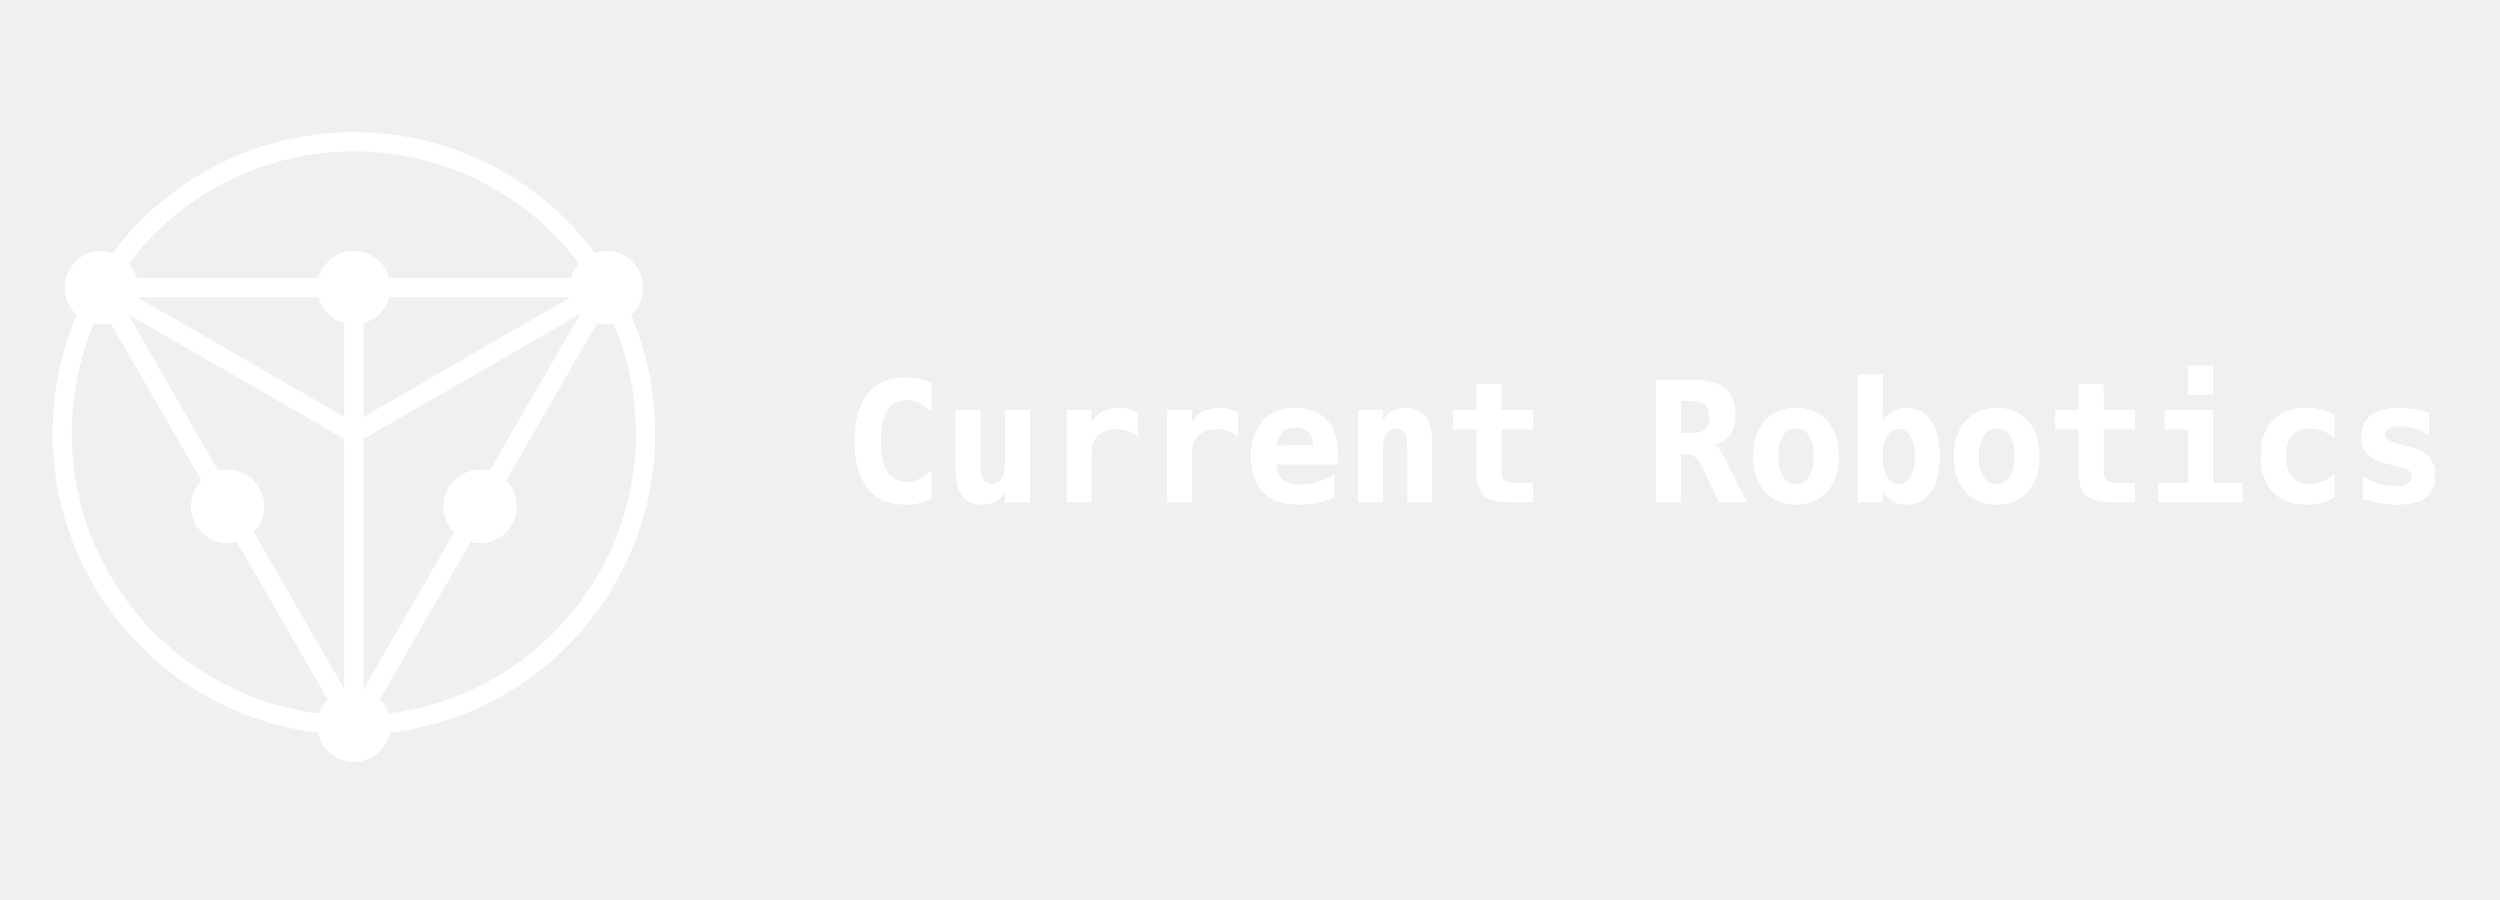
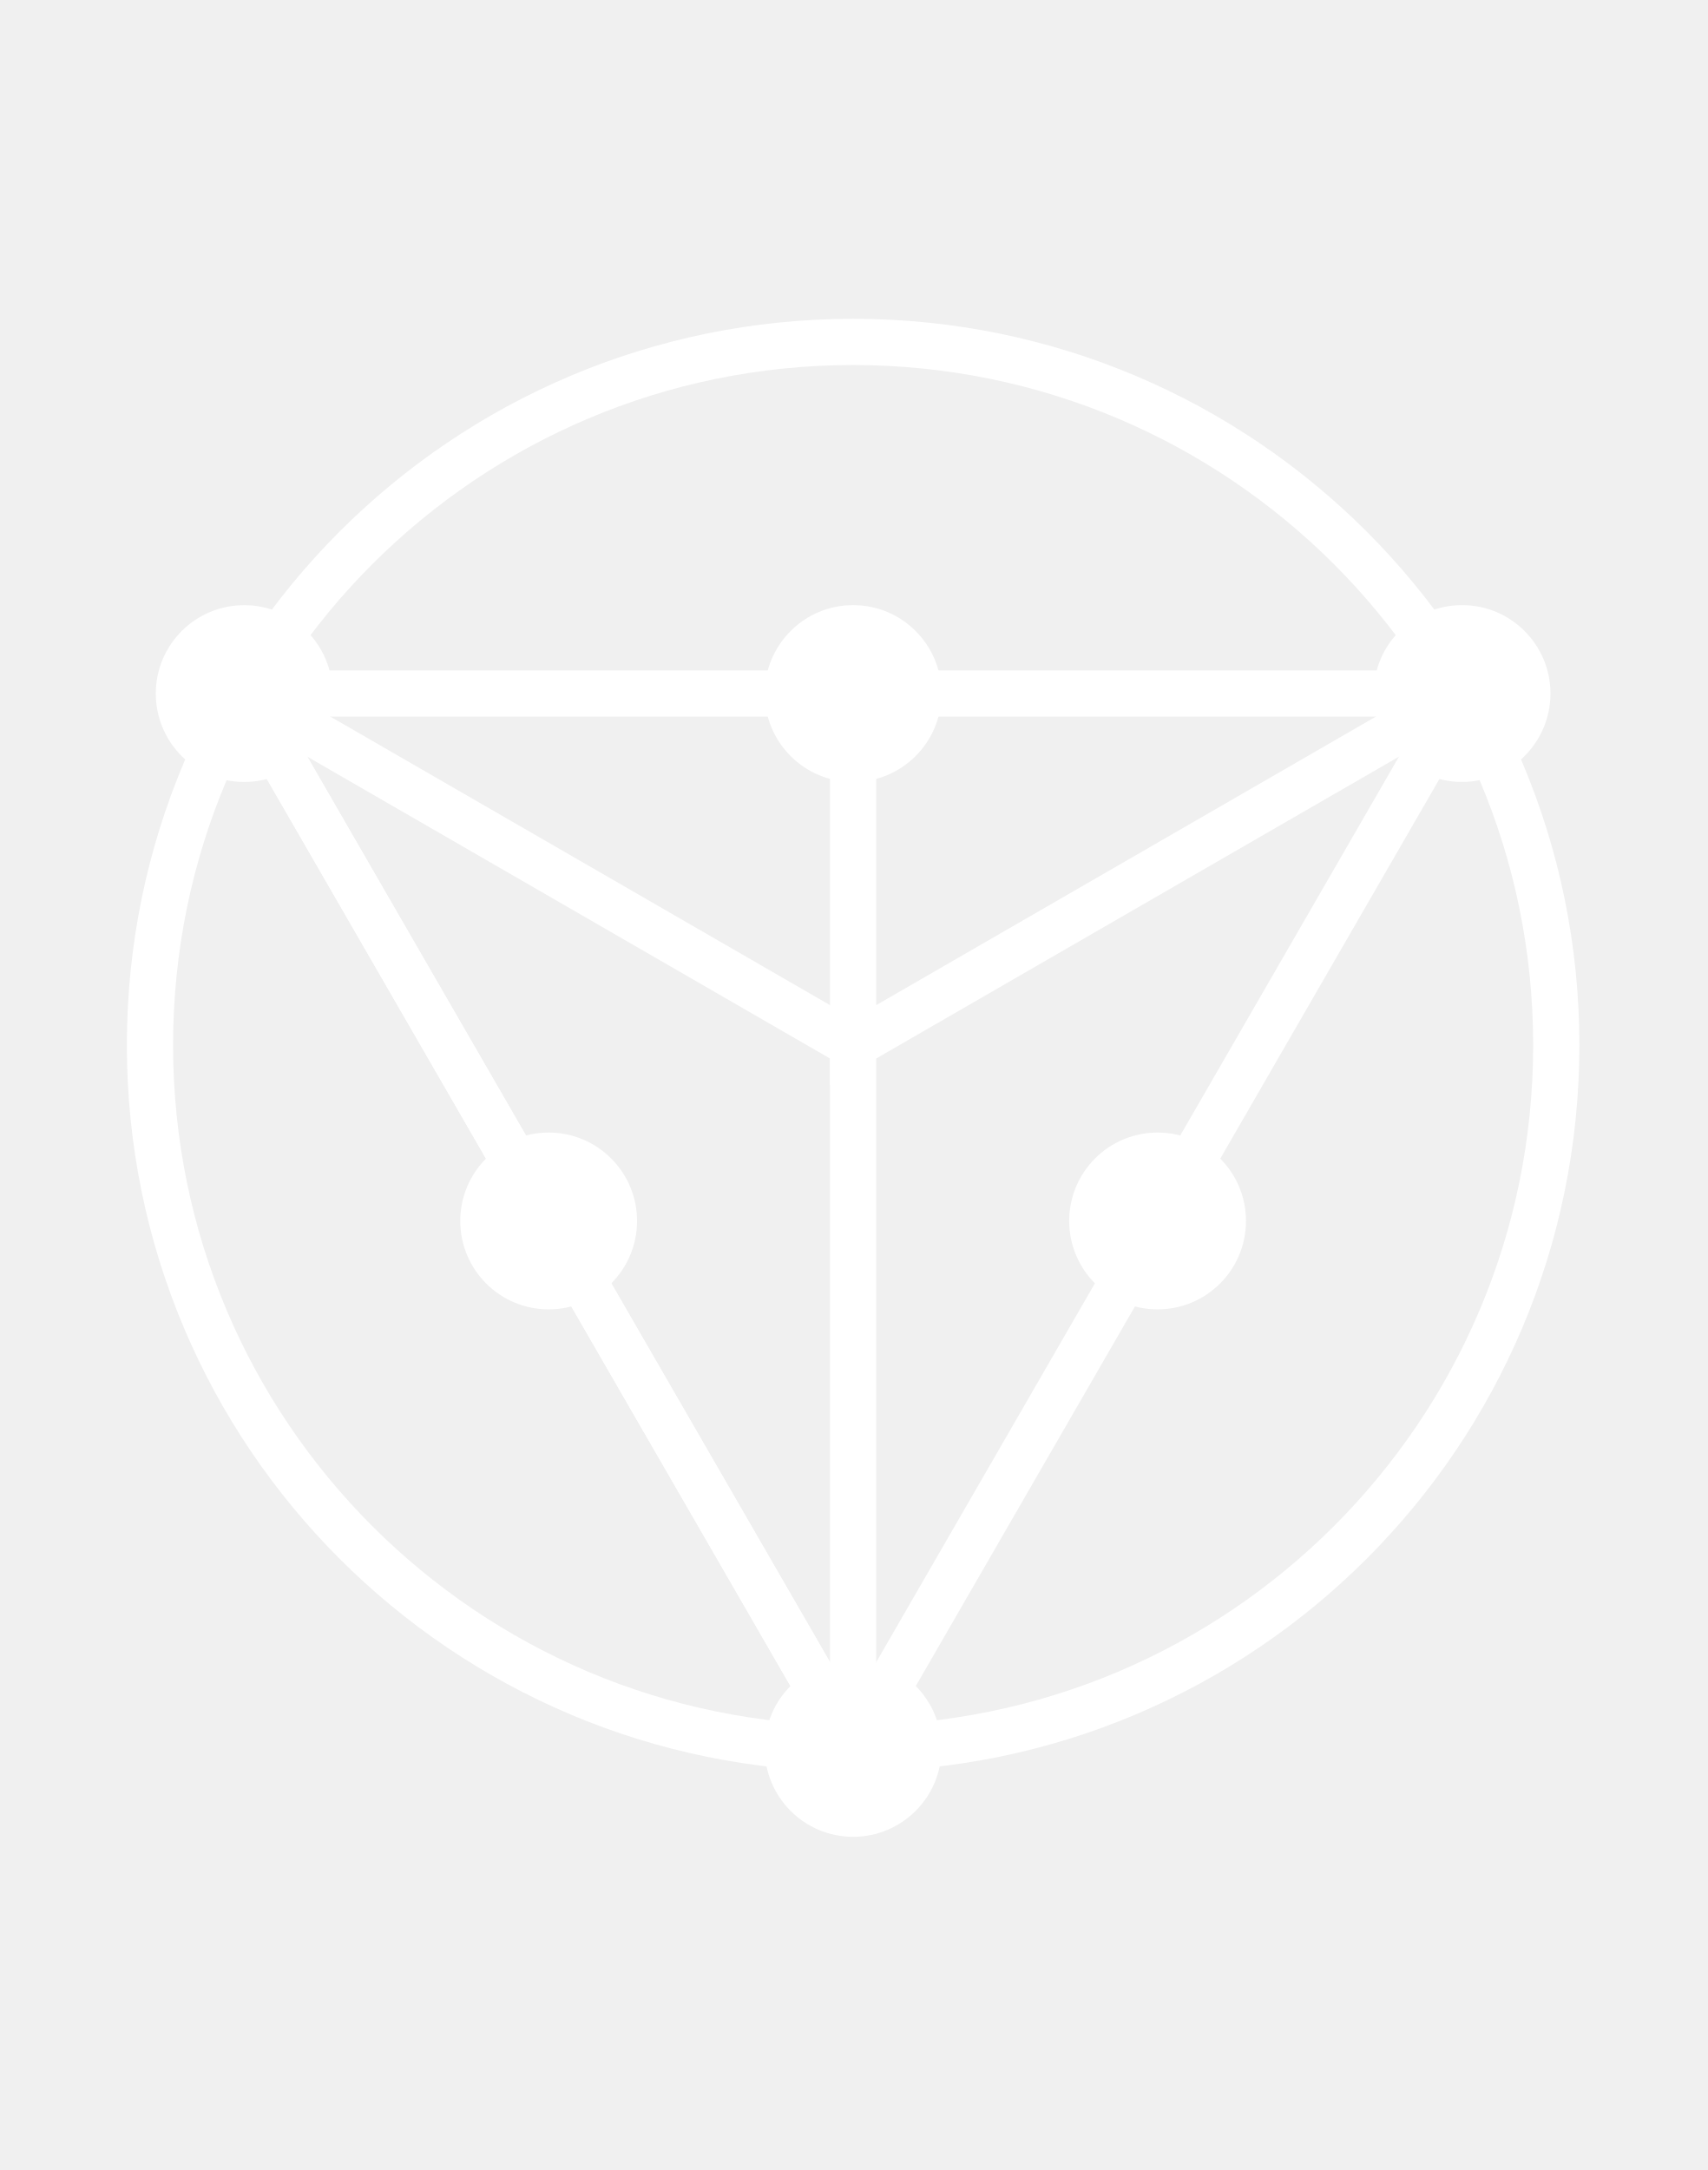
- <svg xmlns="http://www.w3.org/2000/svg" id="_图层_1" version="1.1" viewBox="0 0 3000 1080">
+ <svg xmlns="http://www.w3.org/2000/svg" version="1.1" viewBox="0 0 850 1080">
  <defs>
    <style>
-       .st0, .st1, .st2, .st3 {
+       .ring, .line {
+         fill: none;
        stroke: #fff;
        stroke-miterlimit: 10;
-       }
- 
-       .st0, .st4 {
-         font-family: Consolas-Bold, Consolas;
-         font-size: 200px;
-         font-weight: 700;
-       }
- 
-       .st0, .st4, .st2 {
-         fill: #fff;
-       }
- 
-       .st0, .st4, .st5 {
-         isolation: isolate;
-       }
- 
-       .st1, .st3 {
-         fill: none;
        stroke-width: 23px;
      }
- 
-       .st2 {
+       .line {
+         stroke-linecap: round;
+       }
+       .node {
+         fill: #fff;
+         stroke: #fff;
+         stroke-linecap: round;
+         stroke-miterlimit: 10;
        stroke-width: 8px;
-       }
- 
-       .st2, .st3 {
-         stroke-linecap: round;
      }
    </style>
  </defs>
-   <circle class="st1" cx="424.65" cy="520.17" r="350" />
-   <polygon class="st3" points="727.76 345.17 121.54 345.17 424.65 870.17 727.76 345.17" />
-   <polygon class="st3" points="424.65 870.17 121.54 345.17 424.65 520.17 424.65 870.17" />
-   <polyline class="st3" points="727.76 345.17 424.65 520.17 424.65 345.17" />
-   <circle class="st2" cx="424.65" cy="345.17" r="40" />
-   <circle class="st2" cx="273.1" cy="607.67" r="40" />
-   <circle class="st2" cx="576.2" cy="607.67" r="40" />
-   <circle class="st2" cx="424.65" cy="870.17" r="40" />
-   <circle class="st2" cx="121.55" cy="345.19" r="40" />
-   <circle class="st2" cx="727.76" cy="345.17" r="40" />
-   <g class="st5">
-     <g class="st5">
-       <g class="st5">
-         <g class="st5">
-           <g class="st5">
-             <g class="st5">
-               <text class="st4" transform="translate(1011.31 602.08)">
-                 <tspan x="0" y="0">Current Robotics</tspan>
-               </text>
-             </g>
-             <g class="st5">
-               <text class="st4" transform="translate(1011.31 602.08)">
-                 <tspan x="0" y="0">Current Robotics</tspan>
-               </text>
-               <text class="st0" transform="translate(1011.31 602.08)">
-                 <tspan x="0" y="0">Current Robotics</tspan>
-               </text>
-             </g>
-           </g>
-           <g class="st5">
-             <g class="st5">
-               <text class="st4" transform="translate(1011.31 602.08)">
-                 <tspan x="0" y="0">Current Robotics</tspan>
-               </text>
-             </g>
-             <g class="st5">
-               <text class="st4" transform="translate(1011.31 602.08)">
-                 <tspan x="0" y="0">Current Robotics</tspan>
-               </text>
-               <text class="st0" transform="translate(1011.31 602.08)">
-                 <tspan x="0" y="0">Current Robotics</tspan>
-               </text>
-             </g>
-           </g>
-         </g>
-       </g>
-     </g>
-   </g>
+   <circle class="ring" cx="424.65" cy="520.17" r="350" />
+   <polygon class="line" points="727.76 345.17 121.54 345.17 424.65 870.17 727.76 345.17" />
+   <polygon class="line" points="424.65 870.17 121.54 345.17 424.65 520.17 424.65 870.17" />
+   <polyline class="line" points="727.76 345.17 424.65 520.17 424.65 345.17" />
+   <circle class="node" cx="424.65" cy="345.17" r="40" />
+   <circle class="node" cx="273.1" cy="607.67" r="40" />
+   <circle class="node" cx="576.2" cy="607.67" r="40" />
+   <circle class="node" cx="424.65" cy="870.17" r="40" />
+   <circle class="node" cx="121.55" cy="345.19" r="40" />
+   <circle class="node" cx="727.76" cy="345.17" r="40" />
</svg>
